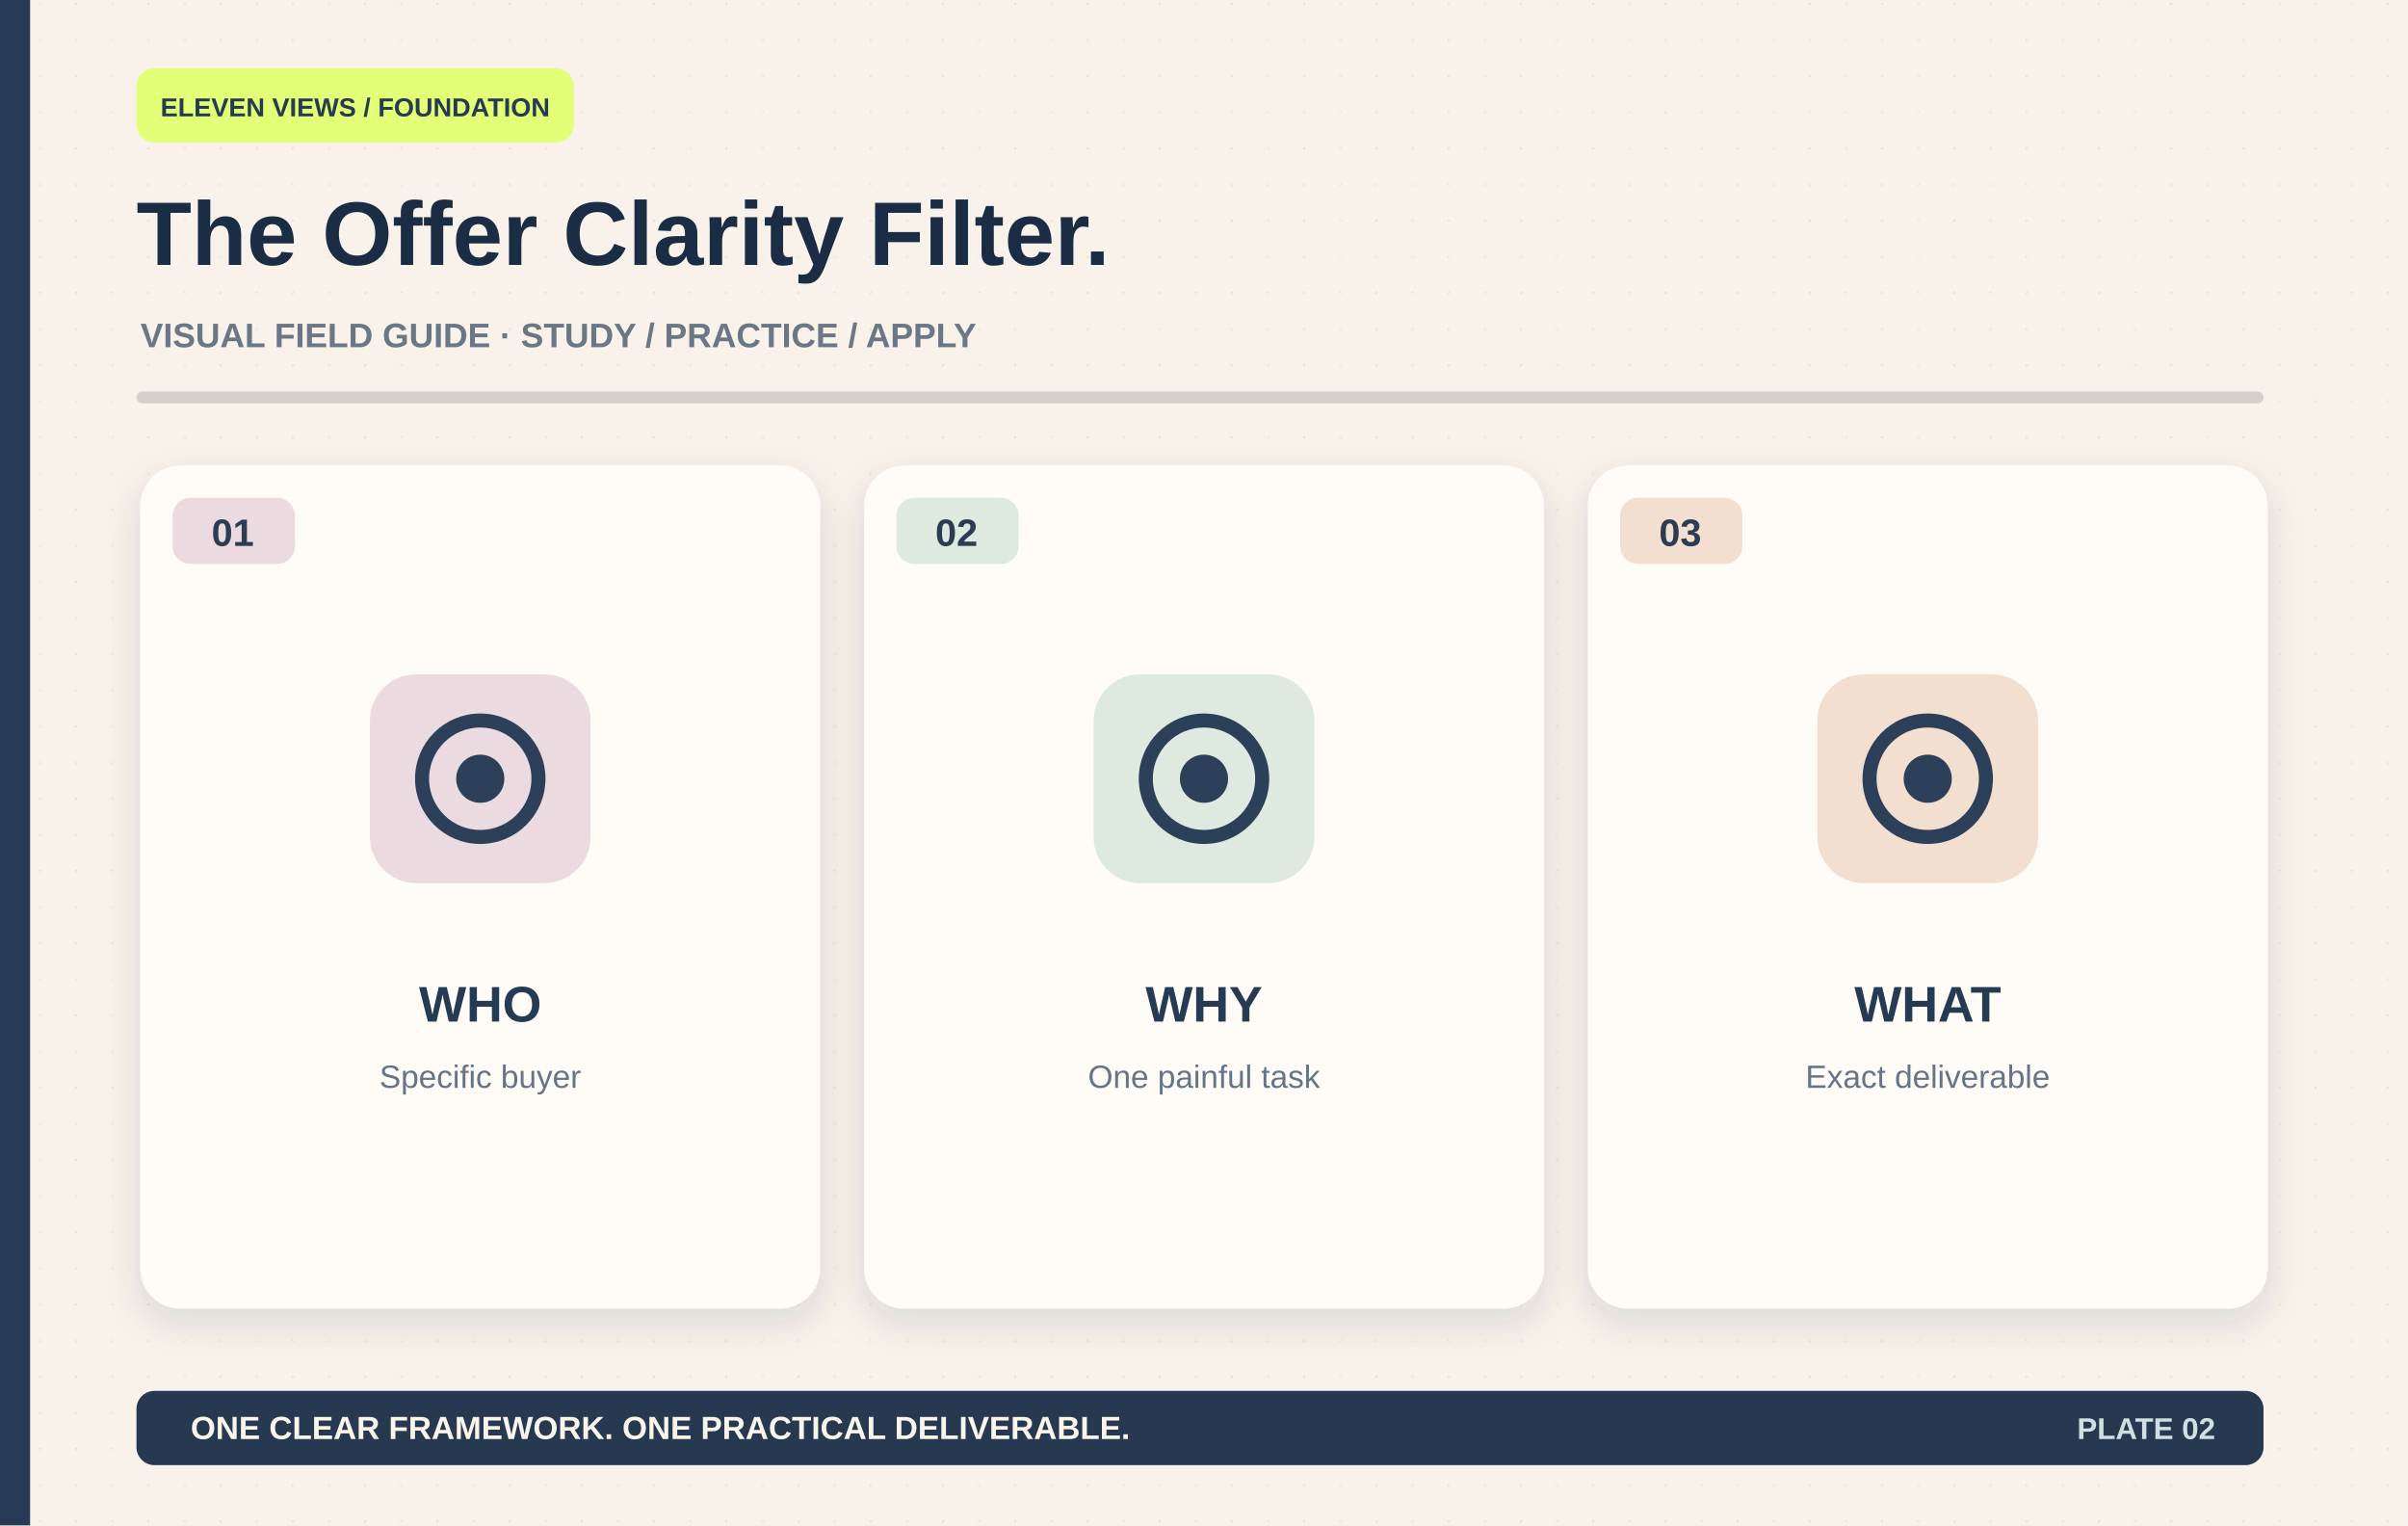
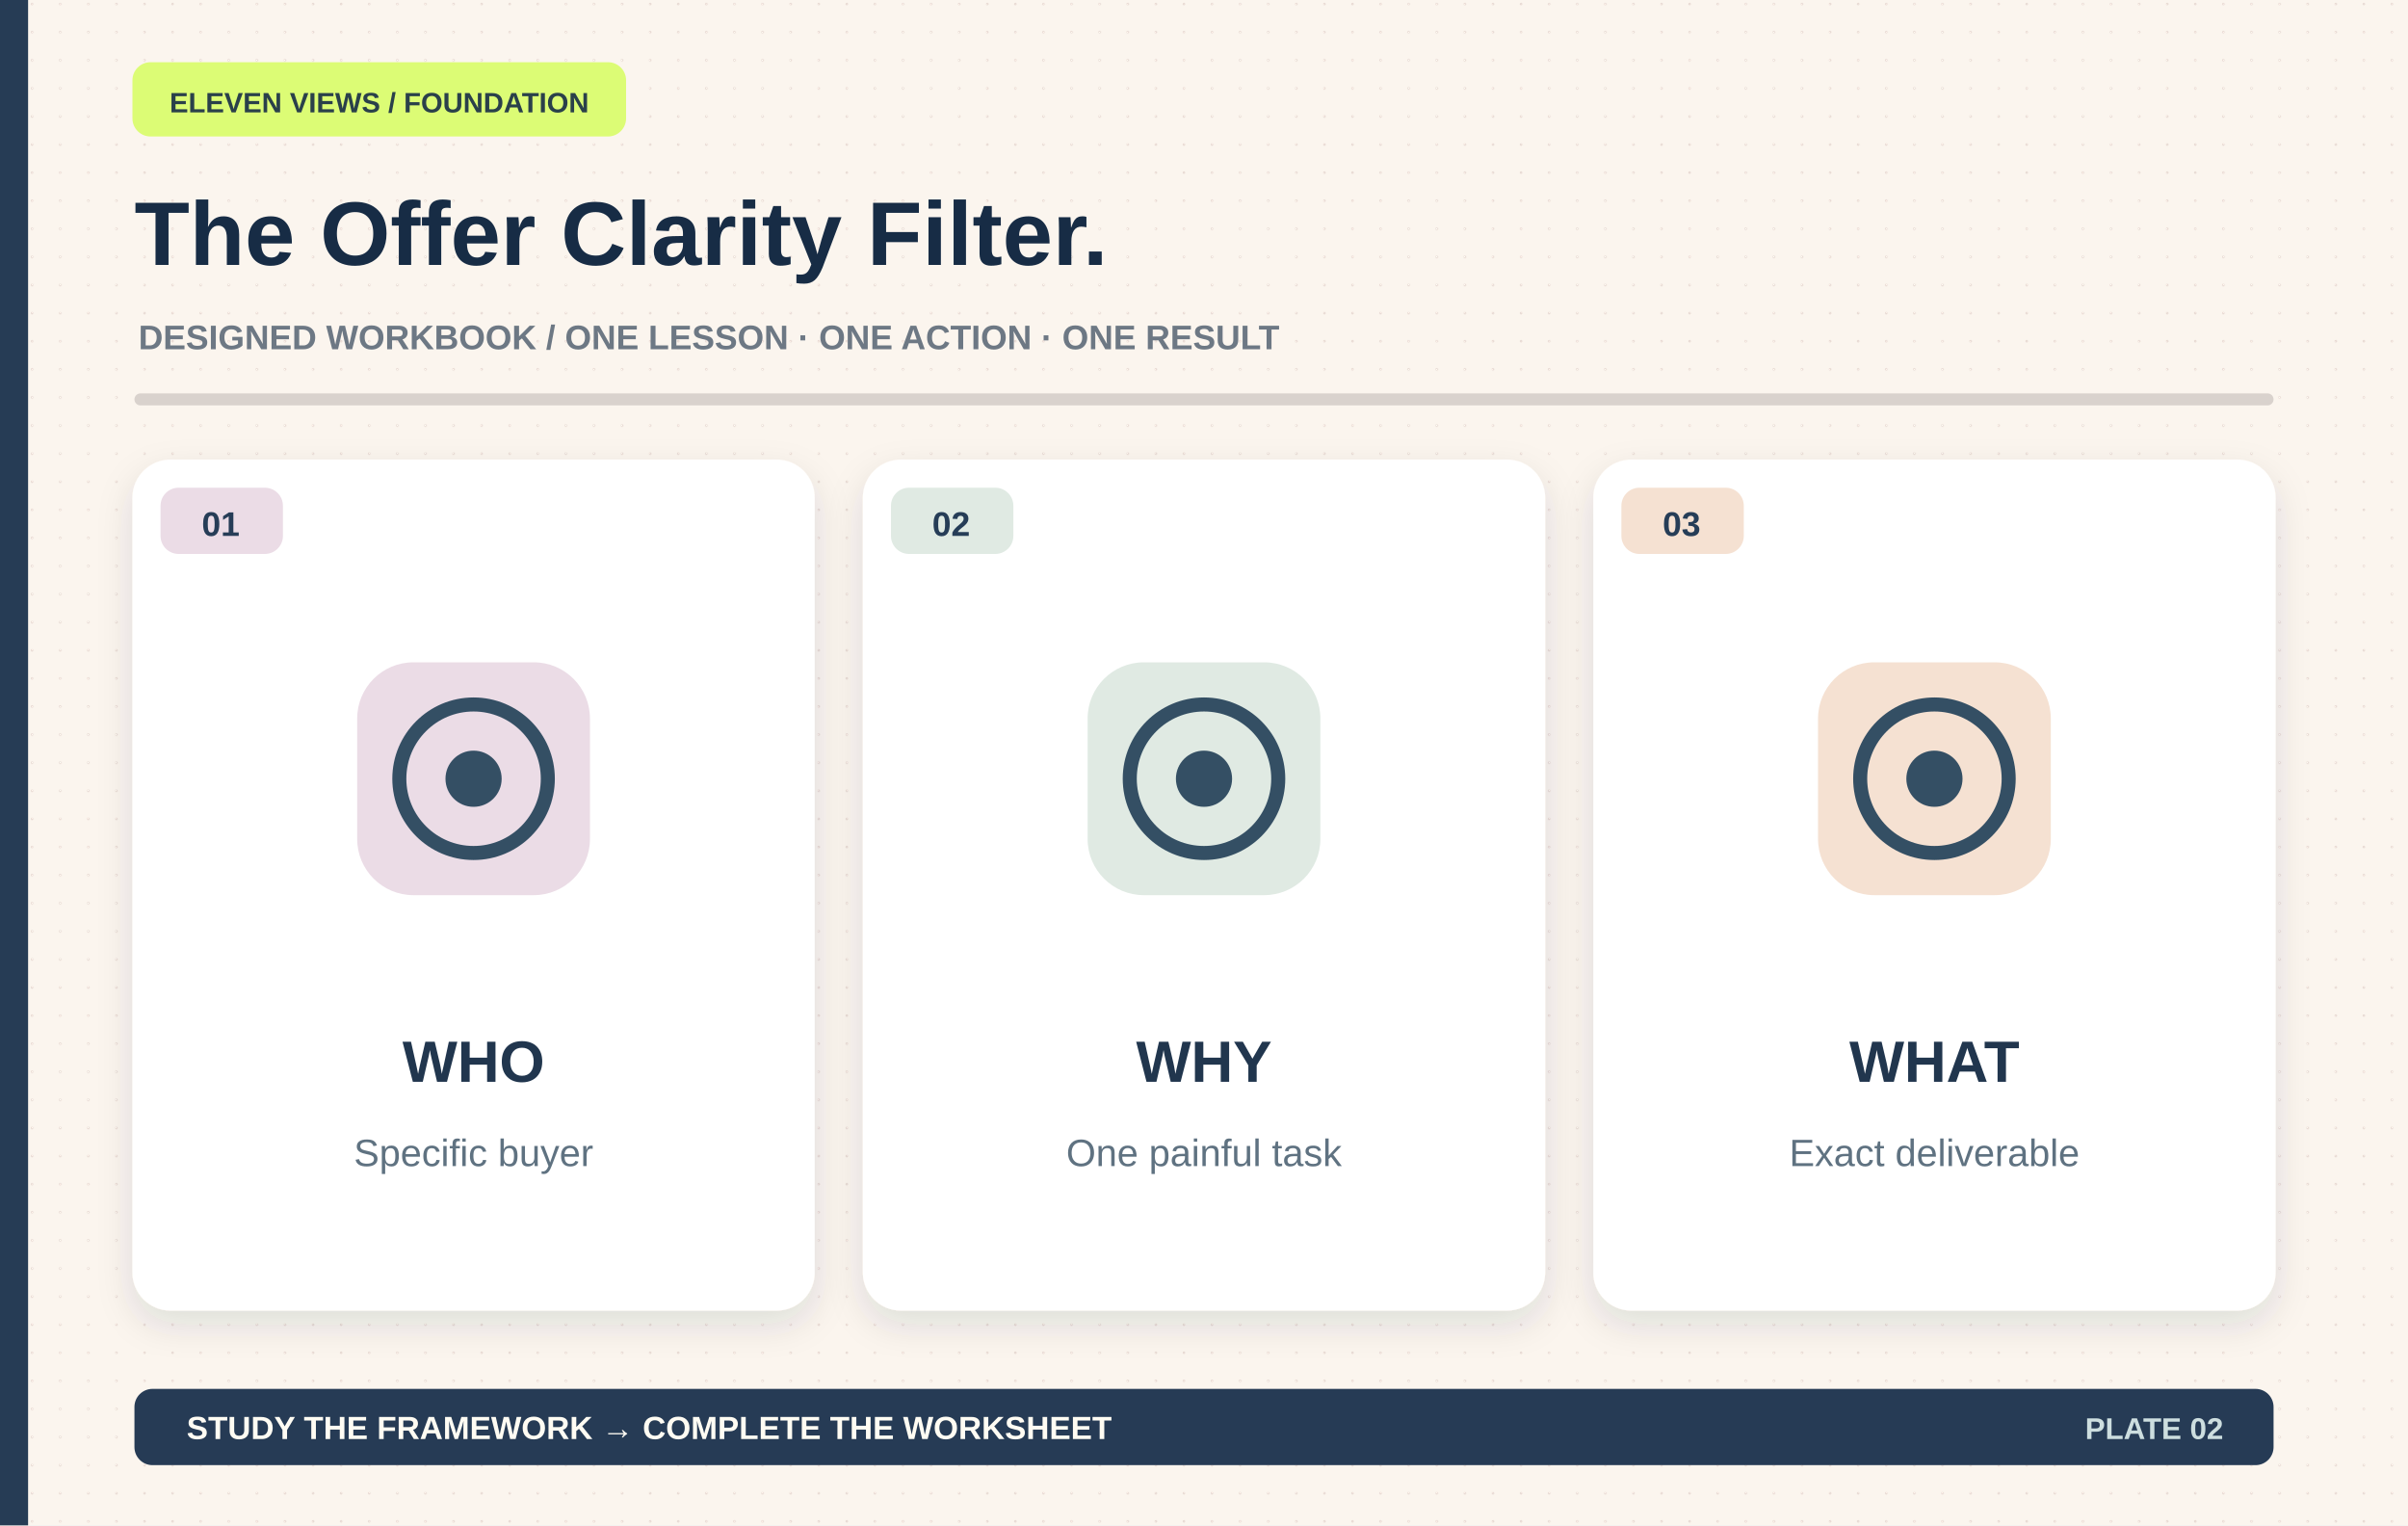
<svg xmlns="http://www.w3.org/2000/svg" width="1200" height="760" viewBox="0 0 1200 760" role="img" aria-label="The Offer Clarity Filter.">
  <defs>
-     <filter id="shadow" x="-10%" y="-10%" width="125%" height="135%">
-       <feDropShadow dx="0" dy="7" stdDeviation="9" flood-color="#26374F" flood-opacity=".13" />
+     <filter id="shade" x="-10%" y="-10%" width="125%" height="135%">
+       <feDropShadow dx="0" dy="7" stdDeviation="9" flood-color="#26374F" flood-opacity=".12" />
    </filter>
-     <pattern id="paper" width="18" height="18" patternUnits="userSpaceOnUse">
-       <circle cx="2" cy="2" r=".6" fill="#E8DED5" />
+     <pattern id="paper" width="14" height="14" patternUnits="userSpaceOnUse">
+       <circle cx="2" cy="2" r=".65" fill="#E8DBD4" />
    </pattern>
  </defs>
-   <rect x="0" y="0" width="1200" height="760" rx="0" fill="#F8F2EA" />
+   <rect x="0" y="0" width="1200" height="760" rx="0" fill="#FBF5EE" />
  <rect x="0" y="0" width="1200" height="760" rx="0" fill="url(#paper)" />
-   <rect x="0" y="0" width="15" height="760" rx="0" fill="#273A55" />
-   <rect x="68" y="34" width="218" height="37" rx="9" fill="#E2FF77" />
-   <text x="177" y="58" fill="#263B4D" font-family="Arial,Helvetica,sans-serif" font-size="13" font-weight="800" text-anchor="middle">ELEVEN VIEWS / FOUNDATION</text>
-   <text x="68" y="132" fill="#1A2D45" font-family="Arial,Helvetica,sans-serif" font-size="45" font-weight="800" text-anchor="start">The Offer Clarity Filter.</text>
-   <text x="70" y="173" fill="#6B7785" font-family="Arial,Helvetica,sans-serif" font-size="17" font-weight="600" text-anchor="start">VISUAL FIELD GUIDE  ·  STUDY / PRACTICE / APPLY</text>
-   <rect x="68" y="195" width="1060" height="6" rx="3" fill="#D7D0CA" />
-   <g filter="url(#shadow)">
-     <rect x="70" y="232" width="338.667" height="420" rx="20" fill="#FFFCF8" />
+   <rect x="0" y="0" width="14" height="760" rx="0" fill="#263C55" />
+   <rect x="66" y="31" width="246" height="37" rx="9" fill="#DCFC75" />
+   <text x="189" y="56" fill="#2A404A" font-family="Arial,Helvetica,sans-serif" font-size="14" font-weight="800" text-anchor="middle">ELEVEN VIEWS  /  FOUNDATION</text>
+   <text x="67" y="132" fill="#172C45" font-family="Arial,Helvetica,sans-serif" font-size="45" font-weight="800" text-anchor="start">The Offer Clarity Filter.</text>
+   <text x="69" y="174" fill="#6D7884" font-family="Arial,Helvetica,sans-serif" font-size="17" font-weight="600" text-anchor="start">DESIGNED WORKBOOK / ONE LESSON · ONE ACTION · ONE RESULT</text>
+   <rect x="67" y="196" width="1066" height="6" rx="3" fill="#D9D2CD" />
+   <g filter="url(#shade)">
+     <rect x="66" y="229" width="340" height="424" rx="19" fill="#FFFFFF" />
  </g>
-   <rect x="86" y="248" width="61" height="33" rx="9" fill="#EBDBE1" />
-   <text x="116" y="272" fill="#2B3C53" font-family="Arial,Helvetica,sans-serif" font-size="19" font-weight="800" text-anchor="middle">01</text>
-   <rect x="184.333" y="336" width="110" height="104" rx="23" fill="#EBDBE1" />
-   <circle cx="239.333" cy="388" r="29" fill="none" stroke="#2D405A" stroke-width="7" />
-   <circle cx="239.333" cy="388" r="12" fill="#2D405A" />
-   <text x="239.333" y="509" fill="#253B53" font-family="Arial,Helvetica,sans-serif" font-size="25" font-weight="800" text-anchor="middle">WHO</text>
-   <text x="239.333" y="542" fill="#657486" font-family="Arial,Helvetica,sans-serif" font-size="16" font-weight="500" text-anchor="middle">Specific buyer</text>
-   <g filter="url(#shadow)">
-     <rect x="430.667" y="232" width="338.667" height="420" rx="20" fill="#FFFCF8" />
+   <rect x="80" y="243" width="61" height="33" rx="9" fill="#EBDCE6" />
+   <text x="110" y="267" fill="#263D57" font-family="Arial,Helvetica,sans-serif" font-size="17" font-weight="800" text-anchor="middle">01</text>
+   <rect x="178" y="330" width="116" height="116" rx="28" fill="#EBDCE6" />
+   <circle cx="236" cy="388" r="37" stroke="#344F64" stroke-width="7" fill="none" />
+   <circle cx="236" cy="388" r="14" fill="#344F64" />
+   <text x="236" y="539" fill="#21364E" font-family="Arial,Helvetica,sans-serif" font-size="29" font-weight="800" text-anchor="middle">WHO</text>
+   <text x="236" y="581" fill="#5F7281" font-family="Arial,Helvetica,sans-serif" font-size="19" font-weight="500" text-anchor="middle">Specific buyer</text>
+   <g filter="url(#shade)">
+     <rect x="430" y="229" width="340" height="424" rx="19" fill="#FFFFFF" />
  </g>
-   <rect x="446.667" y="248" width="61" height="33" rx="9" fill="#DEE9E0" />
-   <text x="476.667" y="272" fill="#2B3C53" font-family="Arial,Helvetica,sans-serif" font-size="19" font-weight="800" text-anchor="middle">02</text>
-   <rect x="545" y="336" width="110" height="104" rx="23" fill="#DEE9E0" />
-   <circle cx="600" cy="388" r="29" fill="none" stroke="#2D405A" stroke-width="7" />
-   <circle cx="600" cy="388" r="12" fill="#2D405A" />
-   <text x="600" y="509" fill="#253B53" font-family="Arial,Helvetica,sans-serif" font-size="25" font-weight="800" text-anchor="middle">WHY</text>
-   <text x="600" y="542" fill="#657486" font-family="Arial,Helvetica,sans-serif" font-size="16" font-weight="500" text-anchor="middle">One painful task</text>
-   <g filter="url(#shadow)">
-     <rect x="791.333" y="232" width="338.667" height="420" rx="20" fill="#FFFCF8" />
+   <rect x="444" y="243" width="61" height="33" rx="9" fill="#E0EAE3" />
+   <text x="474" y="267" fill="#263D57" font-family="Arial,Helvetica,sans-serif" font-size="17" font-weight="800" text-anchor="middle">02</text>
+   <rect x="542" y="330" width="116" height="116" rx="28" fill="#E0EAE3" />
+   <circle cx="600" cy="388" r="37" stroke="#344F64" stroke-width="7" fill="none" />
+   <circle cx="600" cy="388" r="14" fill="#344F64" />
+   <text x="600" y="539" fill="#21364E" font-family="Arial,Helvetica,sans-serif" font-size="29" font-weight="800" text-anchor="middle">WHY</text>
+   <text x="600" y="581" fill="#5F7281" font-family="Arial,Helvetica,sans-serif" font-size="19" font-weight="500" text-anchor="middle">One painful task</text>
+   <g filter="url(#shade)">
+     <rect x="794" y="229" width="340" height="424" rx="19" fill="#FFFFFF" />
  </g>
-   <rect x="807.333" y="248" width="61" height="33" rx="9" fill="#F3DFCF" />
-   <text x="837.333" y="272" fill="#2B3C53" font-family="Arial,Helvetica,sans-serif" font-size="19" font-weight="800" text-anchor="middle">03</text>
-   <rect x="905.667" y="336" width="110" height="104" rx="23" fill="#F3DFCF" />
-   <circle cx="960.667" cy="388" r="29" fill="none" stroke="#2D405A" stroke-width="7" />
-   <circle cx="960.667" cy="388" r="12" fill="#2D405A" />
-   <text x="960.667" y="509" fill="#253B53" font-family="Arial,Helvetica,sans-serif" font-size="25" font-weight="800" text-anchor="middle">WHAT</text>
-   <text x="960.667" y="542" fill="#657486" font-family="Arial,Helvetica,sans-serif" font-size="16" font-weight="500" text-anchor="middle">Exact deliverable</text>
-   <rect x="68" y="693" width="1060" height="37" rx="9" fill="#273951" />
-   <text x="95" y="717" fill="#FAF5EA" font-family="Arial,Helvetica,sans-serif" font-size="16" font-weight="750" text-anchor="start">ONE CLEAR FRAMEWORK. ONE PRACTICAL DELIVERABLE.</text>
-   <text x="1104" y="717" fill="#D2DFE0" font-family="Arial,Helvetica,sans-serif" font-size="15" font-weight="700" text-anchor="end">PLATE 02</text>
+   <rect x="808" y="243" width="61" height="33" rx="9" fill="#F5E1D2" />
+   <text x="838" y="267" fill="#263D57" font-family="Arial,Helvetica,sans-serif" font-size="17" font-weight="800" text-anchor="middle">03</text>
+   <rect x="906" y="330" width="116" height="116" rx="28" fill="#F5E1D2" />
+   <circle cx="964" cy="388" r="37" stroke="#344F64" stroke-width="7" fill="none" />
+   <circle cx="964" cy="388" r="14" fill="#344F64" />
+   <text x="964" y="539" fill="#21364E" font-family="Arial,Helvetica,sans-serif" font-size="29" font-weight="800" text-anchor="middle">WHAT</text>
+   <text x="964" y="581" fill="#5F7281" font-family="Arial,Helvetica,sans-serif" font-size="19" font-weight="500" text-anchor="middle">Exact deliverable</text>
+   <rect x="67" y="692" width="1066" height="38" rx="9" fill="#263B55" />
+   <text x="93" y="717" fill="#FFFCF3" font-family="Arial,Helvetica,sans-serif" font-size="16" font-weight="750" text-anchor="start">STUDY THE FRAMEWORK  →  COMPLETE THE WORKSHEET</text>
+   <text x="1108" y="717" fill="#CDDEDF" font-family="Arial,Helvetica,sans-serif" font-size="15" font-weight="700" text-anchor="end">PLATE 02</text>
</svg>
